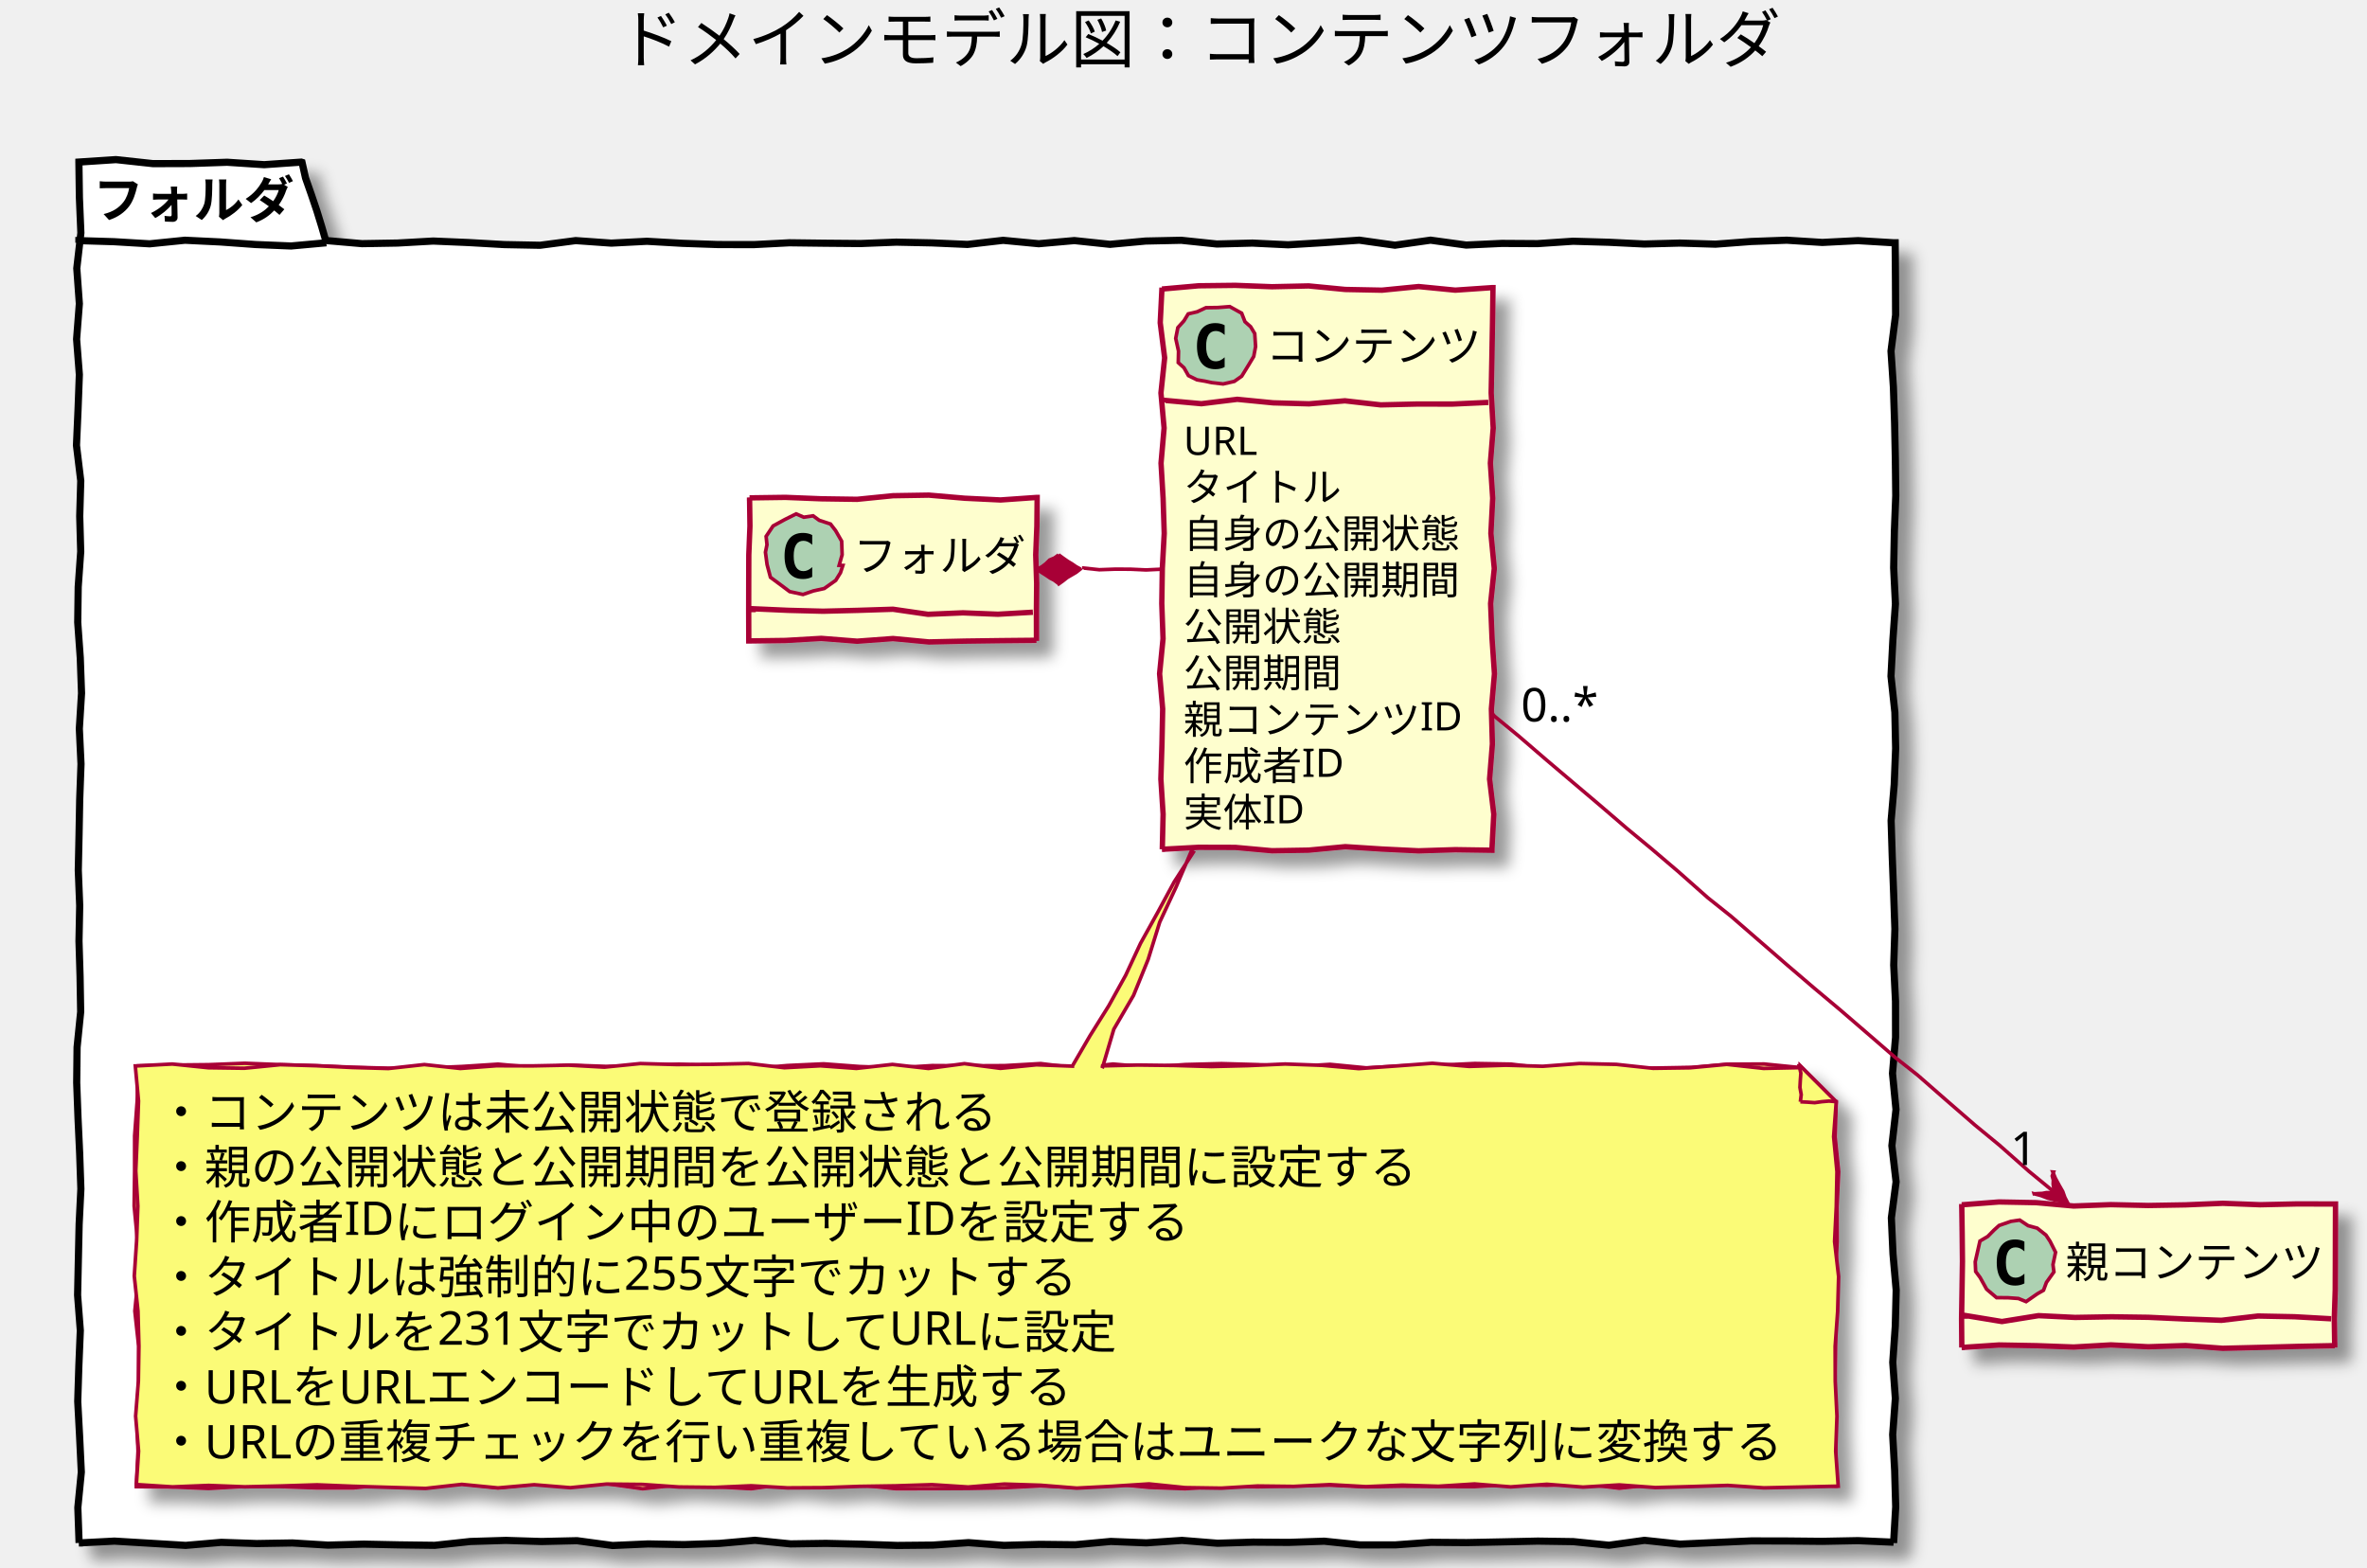
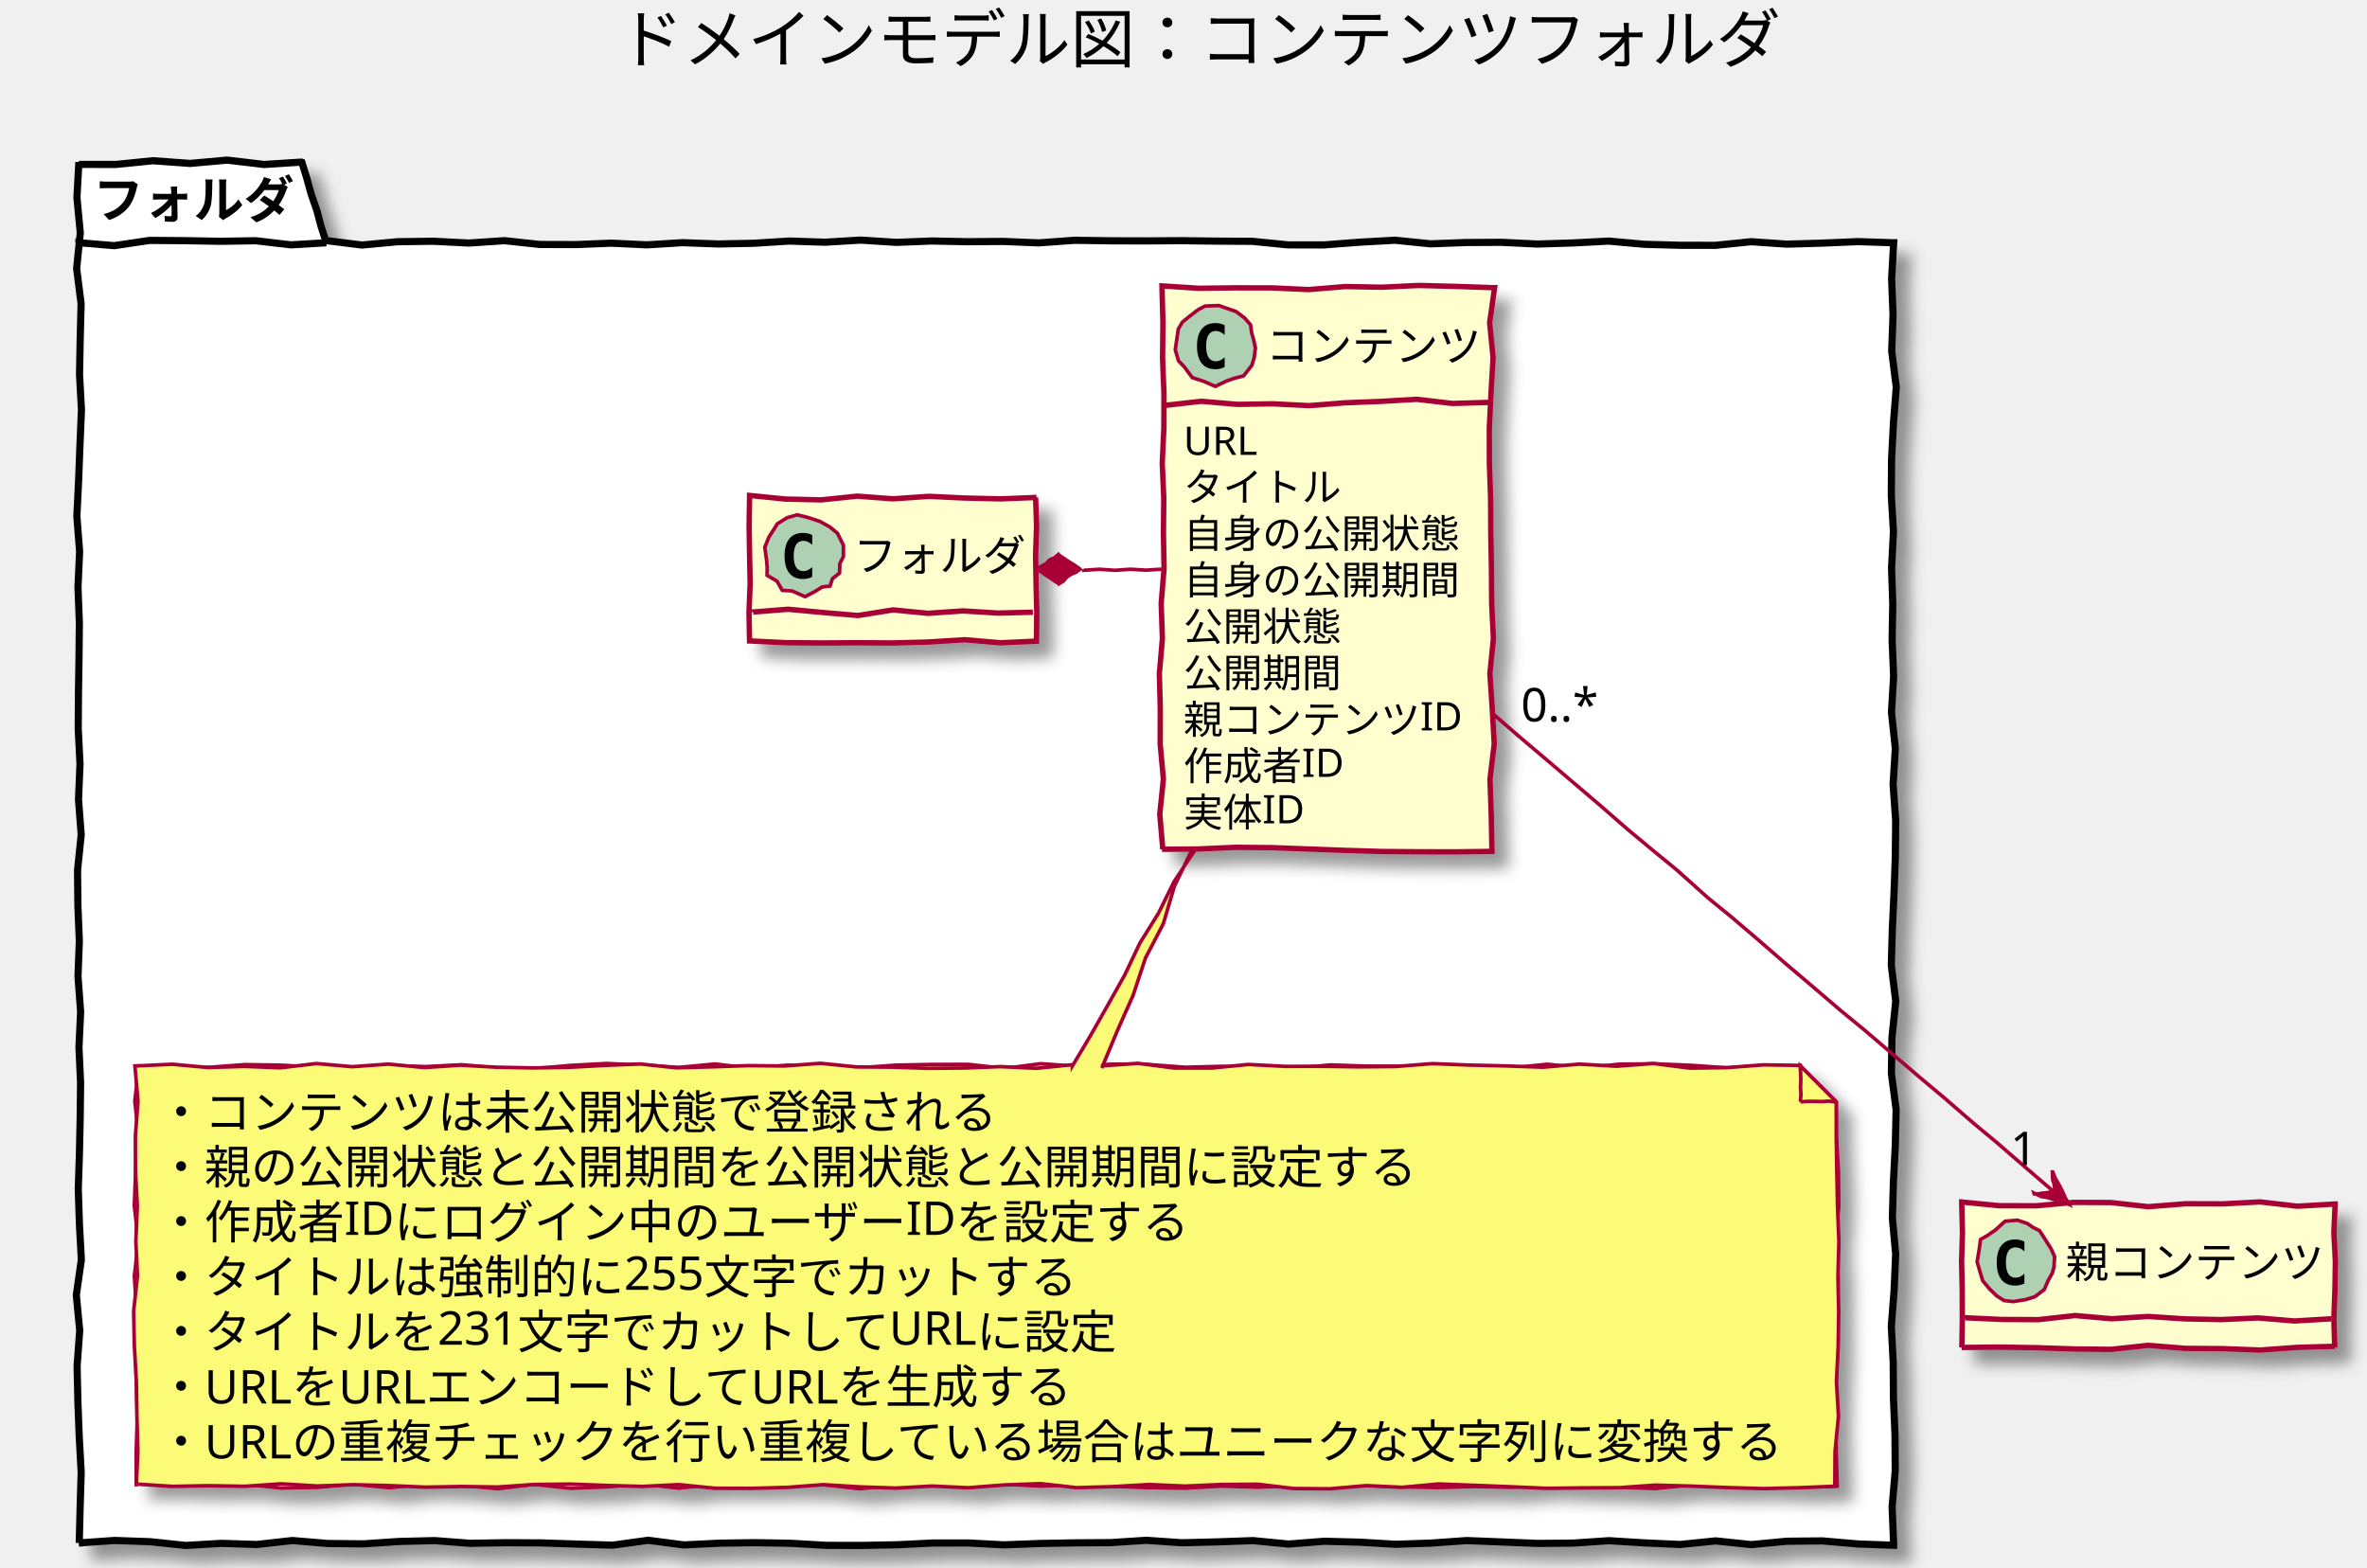
<svg xmlns="http://www.w3.org/2000/svg" contentScriptType="application/ecmascript" contentStyleType="text/css" height="437px" preserveAspectRatio="none" style="width:660px;height:437px;" version="1.1" viewBox="0 0 660 437" width="660px" zoomAndPan="magnify">
  <defs>
-     <filter height="300%" id="fx27m6w" width="300%" x="-1" y="-1">
+     <filter height="300%" id="f0id35l" width="300%" x="-1" y="-1">
      <feGaussianBlur result="blurOut" stdDeviation="2.0" />
      <feColorMatrix in="blurOut" result="blurOut2" type="matrix" values="0 0 0 0 0 0 0 0 0 0 0 0 0 0 0 0 0 0 .4 0" />
      <feOffset dx="4.0" dy="4.0" in="blurOut2" result="blurOut3" />
      <feBlend in="SourceGraphic" in2="blurOut3" mode="normal" />
    </filter>
  </defs>
  <g>
    <text fill="#000000" font-family="sans-serif" font-size="18" lengthAdjust="spacingAndGlyphs" textLength="324" x="172.5" y="17.402">ドメインモデル図：コンテンツフォルダ</text>
-     <polygon fill="#FFFFFF" filter="url(#fx27m6w)" points="22,45.199,22,45.184,32.333,44.502,42.667,45.625,53,45.591,63.333,45.239,73.667,45.913,84,45.199,84.214,45.266,85.194,49.633,86.794,54.193,88.329,58.732,89.715,63.226,91,67.688,91,67.073,100.932,67.934,110.864,67.766,120.796,67.208,130.727,67.629,140.659,68.198,150.591,68.387,160.523,67.082,170.454,67.787,180.386,67.275,190.318,67.843,200.25,68.186,210.182,68.205,220.114,67.691,230.046,67.815,239.977,67.901,249.909,67.514,259.841,67.719,269.773,68.154,279.704,67.008,289.636,67.955,299.568,67.077,309.5,68.127,319.432,67.207,329.364,66.994,339.296,68.034,349.227,67.777,359.159,68.255,369.091,67.654,379.023,66.964,388.954,68.368,398.886,66.963,408.818,68.329,418.75,67.866,428.682,67.929,438.614,67.264,448.546,67.548,458.477,68.035,468.409,67.774,478.341,68.079,488.273,67.333,498.204,66.973,508.136,67.597,518.068,67.093,528,67.688,528.437,67.688,528.519,77.757,528.56,87.827,527.275,97.897,527.945,107.967,528.282,118.036,528.49,128.106,528.603,138.176,528.214,148.246,528.016,158.315,528.514,168.385,527.796,178.455,527.272,188.525,528.354,198.595,528.57,208.664,528.171,218.734,527.307,228.804,527.622,238.874,528.005,248.943,528.359,259.013,528.032,269.083,528.531,279.153,528.548,289.222,527.692,299.292,528.669,309.362,527.519,319.432,528.693,329.502,527.376,339.571,527.83,349.641,528.72,359.711,528.471,369.781,527.762,379.85,528.492,389.92,527.74,399.99,528.298,410.06,528.587,420.129,528,430.199,528,429.994,518.078,429.558,508.157,429.752,498.235,429.654,488.314,429.634,478.392,430.074,468.471,430.529,458.549,429.471,448.627,430.837,438.706,429.831,428.784,429.686,418.863,429.904,408.941,430.1,399.02,430.022,389.098,430.736,379.176,430.738,369.255,429.712,359.333,430.045,349.412,429.971,339.49,430.282,329.569,429.488,319.647,430.171,309.726,429.778,299.804,430.698,289.882,430.591,279.961,430.875,270.039,430.11,260.118,430.796,250.196,430.893,240.274,430.547,230.353,430.315,220.431,430.46,210.51,429.459,200.588,430.328,190.667,430.66,180.745,430.468,170.823,430.912,160.902,429.57,150.98,429.798,141.059,429.489,131.137,429.792,121.216,430.861,111.294,430.734,101.373,430.527,91.451,430.805,81.529,430.201,71.608,430.366,61.686,430.028,51.765,430.879,41.843,430.28,31.922,429.687,22,430.199,22.053,430.199,21.705,420.327,22.675,410.456,22.202,400.584,21.675,390.712,21.985,380.84,22.396,370.968,21.637,361.097,21.849,351.225,22.067,341.353,22.551,331.481,22.215,321.61,21.755,311.738,21.387,301.866,21.494,291.994,22.495,282.122,22.327,272.25,22.025,262.379,22.224,252.507,21.83,242.635,22.041,232.763,22.224,222.892,22.587,213.02,22.121,203.148,22.735,193.276,22.381,183.404,21.673,173.533,21.806,163.661,22.506,153.789,22.23,143.917,22.517,134.045,21.323,124.174,21.757,114.302,22.128,104.43,21.358,94.558,22.128,84.686,21.412,74.815,22.551,64.943,22.14,55.071,22,45.199" style="stroke: #000000; stroke-width: 2.0;" />
-     <path d="M22,67.688 L22,67.089 L31.857,67.391 L41.714,67.981 L51.571,66.983 L61.429,67.461 L71.286,68.178 L81.143,68.584 L91,67.688 " fill="#FFFFFF" style="stroke: #000000; stroke-width: 2.0;" />
+     <polygon fill="#FFFFFF" filter="url(#f0id35l)" points="22,45.199,22,45.837,32.333,45.848,42.667,44.814,53,45.567,63.333,44.641,73.667,45.862,84,45.199,84.174,45.253,85.56,49.747,86.786,54.19,88.365,58.744,89.54,63.171,91,67.688,91,67.085,100.932,68.322,110.864,67.396,120.796,67.264,130.727,67.764,140.659,67.101,150.591,68.167,160.523,68.196,170.454,67.796,180.386,68.269,190.318,67.659,200.25,68.023,210.182,67.828,220.114,67.21,230.046,67.537,239.977,66.941,249.909,67.579,259.841,67.196,269.773,67.393,279.704,67.316,289.636,67.72,299.568,66.999,309.5,67.138,319.432,67.168,329.364,67.109,339.296,67.231,349.227,67.289,359.159,68.28,369.091,68.29,379.023,67.532,388.954,66.98,398.886,67.985,408.818,67.615,418.75,67.565,428.682,68.045,438.614,67.741,448.546,67.219,458.477,68.114,468.409,68.387,478.341,68.406,488.273,67.391,498.204,68.071,508.136,67.788,518.068,67.366,528,67.688,528.012,67.688,527.448,77.757,527.843,87.827,527.469,97.897,528.746,107.967,527.947,118.036,527.43,128.106,527.36,138.176,527.959,148.246,527.431,158.315,527.766,168.385,527.585,178.455,528.003,188.525,527.405,198.595,528.483,208.664,527.858,218.734,528.579,228.804,528.482,238.874,528.12,248.943,527.649,259.013,527.354,269.083,528.594,279.153,527.544,289.222,527.382,299.292,528.701,309.362,528.472,319.432,527.947,329.502,527.651,339.571,528.575,349.641,528.144,359.711,527.361,369.781,527.89,379.85,527.957,389.92,528.385,399.99,528.458,410.06,527.583,420.129,528,430.199,528,430.838,518.078,430.484,508.157,429.623,498.235,429.722,488.314,430.662,478.392,429.622,468.471,430.625,458.549,430.181,448.627,429.565,438.706,430.236,428.784,430.331,418.863,429.923,408.941,429.533,399.02,430.24,389.098,430.57,379.176,429.984,369.255,429.725,359.333,430.508,349.412,429.546,339.49,429.899,329.569,430.144,319.647,429.461,309.726,430.101,299.804,430.17,289.882,430.35,279.961,430.726,270.039,430.204,260.118,430.216,250.196,430.702,240.274,430.889,230.353,430.863,220.431,430.291,210.51,430.118,200.588,430.263,190.667,430.746,180.745,429.456,170.823,430.814,160.902,430.518,150.98,430.183,141.059,430.128,131.137,430.3,121.216,429.544,111.294,429.782,101.373,430.45,91.451,430.351,81.529,429.521,71.608,430.625,61.686,430.315,51.765,430.894,41.843,429.848,31.922,429.501,22,430.199,22.093,430.199,22.341,420.327,22.64,410.456,22.093,400.584,21.717,390.712,21.499,380.84,22.227,370.968,21.282,361.097,22.683,351.225,22.147,341.353,21.827,331.481,22.149,321.61,22.357,311.738,22.471,301.866,22.015,291.994,22.483,282.122,21.75,272.25,22.123,262.379,21.72,252.507,21.624,242.635,22.639,232.763,21.891,222.892,22.308,213.02,21.812,203.148,21.881,193.276,22.031,183.404,22.127,173.533,21.747,163.661,22.199,153.789,21.432,143.917,21.919,134.045,22.293,124.174,22.713,114.302,22.178,104.43,22.359,94.558,22.616,84.686,21.37,74.815,22.389,64.943,21.451,55.071,22,45.199" style="stroke: #000000; stroke-width: 2.0;" />
+     <path d="M22,67.688 L22,67.669 L31.857,68.494 L41.714,67.03 L51.571,67.099 L61.429,67.279 L71.286,67.121 L81.143,68.268 L91,67.688 " fill="#FFFFFF" style="stroke: #000000; stroke-width: 2.0;" />
    <text fill="#000000" font-family="sans-serif" font-size="14" font-weight="bold" lengthAdjust="spacingAndGlyphs" textLength="56" x="26" y="60.734">フォルダ</text>
-     <polygon fill="#FEFECE" filter="url(#fx27m6w)" points="209,138.699,209,138.815,219,138.674,229,139.072,239,139.217,249,138.211,259,138.049,269,138.915,279,139.398,289,138.699,289.194,138.699,289.113,146.699,288.795,154.699,289.055,162.699,288.982,170.699,289,178.699,289,178.52,279,178.618,269,178.752,259,178.982,249,178.036,239,178.775,229,177.99,219,178.568,209,178.699,208.785,178.699,208.758,170.699,208.769,162.699,208.792,154.699,209.111,146.699,209,138.699" style="stroke: #A80036; stroke-width: 1.5;" />
-     <polygon fill="#ADD1B2" points="235.024,157.652,234.363,159.661,233.035,161.817,229.825,164.088,226.792,164.759,223.9,165.751,220.191,164.952,217.789,163.149,214.827,160.959,213.884,157.409,213.43,153.971,213.859,151.883,213.617,149.557,215.563,146.643,218.83,144.858,221.995,143.281,224.119,144.209,226.722,143.819,228.423,145.067,231.57,146.101,232.996,147.946,234.684,150.891,234.815,154.671,233.982,157.616" style="stroke: #A80036; stroke-width: 1.0;" />
+     <polygon fill="#FEFECE" filter="url(#f0id35l)" points="209,138.699,209,138.139,219,139.146,229,139.373,239,138.334,249,139.081,259,138.387,269,138.857,279,139.095,289,138.699,288.753,138.699,289.033,146.699,288.756,154.699,288.882,162.699,289.084,170.699,289,178.699,289,178.759,279,179.219,269,178.363,259,178.996,249,179.266,239,179.209,229,179.27,219,179.181,209,178.699,208.992,178.699,208.847,170.699,209.165,162.699,209.006,154.699,208.875,146.699,209,138.699" style="stroke: #A80036; stroke-width: 1.5;" />
+     <polygon fill="#ADD1B2" points="234.177,157.126,234.088,159.791,232.117,161.335,231.448,163.402,229.254,163.662,227.347,164.857,224.477,166.372,220.879,164.768,218.125,164.605,216.657,162.049,213.884,160.402,213.91,158.13,213.736,156.094,213.254,152.566,214.422,149.684,215.564,147.949,216.747,146.043,219.494,144.335,222.274,143.546,225.178,144.249,228.579,145.362,231.331,146.881,233.49,148.645,235.165,152.009,235.171,155.176" style="stroke: #A80036; stroke-width: 1.0;" />
    <path d="M226.473,160.842 Q225.892,161.141 225.253,161.291 Q224.614,161.44 223.908,161.44 Q221.401,161.44 220.082,159.788 Q218.762,158.136 218.762,155.015 Q218.762,151.886 220.082,150.234 Q221.401,148.582 223.908,148.582 Q224.614,148.582 225.261,148.731 Q225.909,148.881 226.473,149.18 L226.473,151.902 Q225.842,151.321 225.249,151.052 Q224.655,150.782 224.024,150.782 Q222.68,150.782 221.995,151.848 Q221.31,152.915 221.31,155.015 Q221.31,157.107 221.995,158.174 Q222.68,159.24 224.024,159.24 Q224.655,159.24 225.249,158.97 Q225.842,158.701 226.473,158.12 Z " />
    <text fill="#000000" font-family="sans-serif" font-size="12" lengthAdjust="spacingAndGlyphs" textLength="48" x="238" y="159.234">フォルダ</text>
-     <path d="M210,170.699 L210,169.731 L219.75,170.168 L229.5,170.418 L239.25,170.175 L249,169.864 L258.75,171.278 L268.5,170.869 L278.25,171.259 L288,170.699 " fill="#FEFECE" style="stroke: #A80036; stroke-width: 1.5;" />
-     <polygon fill="#FEFECE" filter="url(#fx27m6w)" points="324,80.199,324,80.589,334.222,79.681,344.444,79.559,354.667,79.946,364.889,79.72,375.111,80.709,385.333,80.908,395.556,79.897,405.778,80.899,416,80.199,416.293,80.199,416.16,89.987,415.987,99.774,415.79,109.561,416.356,119.348,415.568,129.135,416.217,138.923,415.712,148.71,416.656,158.497,415.633,168.284,416.035,178.071,416.703,187.859,415.849,197.646,416.128,207.433,415.345,217.22,416.516,227.008,416,236.795,416,237.056,405.778,236.904,395.556,237.223,385.333,236.726,375.111,236.066,364.889,237.031,354.667,237.198,344.444,236.268,334.222,236.239,324,236.795,324.089,236.795,324.314,227.008,323.692,217.22,323.995,207.433,324.193,197.646,323.335,187.859,324.296,178.071,323.945,168.284,324.094,158.497,324.626,148.71,324.312,138.923,323.735,129.135,324.59,119.348,323.71,109.561,324.745,99.774,323.509,89.987,324,80.199" style="stroke: #A80036; stroke-width: 1.5;" />
-     <polygon fill="#ADD1B2" points="349.583,99.382,348.136,101.796,346.233,104.887,344.163,106.344,341.055,107.053,337.891,106.69,335.999,106.282,333.767,105.903,331.377,104.728,330.13,102.531,328.539,101.1,328.613,97.898,327.827,94.355,328.425,91.336,330.109,89.482,331.314,87.516,333.806,86.933,336.247,85.795,339.582,85.743,342.894,85.485,346.218,87.33,347.144,89.71,348.716,91.091,349.866,93.007,350.103,96.628" style="stroke: #A80036; stroke-width: 1.0;" />
+     <path d="M210,170.699 L210,170.641 L219.75,169.87 L229.5,170.78 L239.25,171.615 L249,170.05 L258.75,171.004 L268.5,170.332 L278.25,170.935 L288,170.699 " fill="#FEFECE" style="stroke: #A80036; stroke-width: 1.5;" />
+     <polygon fill="#FEFECE" filter="url(#f0id35l)" points="324,80.199,324,79.712,334.222,80.381,344.444,80.253,354.667,80.273,364.889,80.74,375.111,79.897,385.333,80.08,395.556,79.586,405.778,79.85,416,80.199,416.743,80.199,415.362,89.987,416.326,99.774,415.745,109.561,415.271,119.348,415.29,129.135,415.636,138.923,415.683,148.71,415.861,158.497,415.934,168.284,416.411,178.071,415.433,187.859,416.088,197.646,416.647,207.433,415.454,217.22,415.804,227.008,416,236.795,416,237.374,405.778,237.506,395.556,237.489,385.333,237.401,375.111,237.095,364.889,236.715,354.667,236.333,344.444,236.246,334.222,236.703,324,236.795,324.228,236.795,323.383,227.008,324.393,217.22,323.499,207.433,323.526,197.646,323.265,187.859,324.114,178.071,323.776,168.284,324.58,158.497,324.404,148.71,324.503,138.923,324.074,129.135,324.529,119.348,324.548,109.561,324.157,99.774,324.269,89.987,324,80.199" style="stroke: #A80036; stroke-width: 1.5;" />
+     <polygon fill="#ADD1B2" points="349.706,99.741,349.064,101.853,346.733,104.823,344.203,105.461,342.071,106.212,338.853,107.722,335.745,106.363,332.437,105.269,330.22,102.291,328.599,100.592,327.707,97.518,328.22,93.98,328.553,91.729,329.694,89.809,331.654,88.211,334.067,86.358,336.017,85.335,339.863,85.189,342.842,86.238,344.687,86.877,347.048,88.663,348.685,90.535,349.027,92.908,349.55,94.689,350.057,97.011" style="stroke: #A80036; stroke-width: 1.0;" />
    <path d="M341.473,102.342 Q340.892,102.641 340.253,102.79 Q339.614,102.94 338.908,102.94 Q336.401,102.94 335.082,101.288 Q333.762,99.636 333.762,96.515 Q333.762,93.386 335.082,91.734 Q336.401,90.082 338.908,90.082 Q339.614,90.082 340.261,90.231 Q340.909,90.381 341.473,90.68 L341.473,93.402 Q340.842,92.821 340.249,92.552 Q339.655,92.282 339.024,92.282 Q337.68,92.282 336.995,93.348 Q336.31,94.415 336.31,96.515 Q336.31,98.607 336.995,99.674 Q337.68,100.74 339.024,100.74 Q339.655,100.74 340.249,100.471 Q340.842,100.201 341.473,99.62 Z " />
    <text fill="#000000" font-family="sans-serif" font-size="12" lengthAdjust="spacingAndGlyphs" textLength="60" x="353" y="100.734">コンテンツ</text>
-     <path d="M325,112.199 L325,111.651 L335,112.561 L345,111.337 L355,112.318 L365,112.595 L375,111.755 L385,112.886 L395,112.652 L405,112.659 L415,112.199 " fill="#FEFECE" style="stroke: #A80036; stroke-width: 1.5;" />
+     <path d="M325,112.199 L325,113.004 L335,111.877 L345,112.745 L355,112.59 L365,113.103 L375,112.306 L385,111.918 L395,111.328 L405,112.491 L415,112.199 " fill="#FEFECE" style="stroke: #A80036; stroke-width: 1.5;" />
    <text fill="#000000" font-family="sans-serif" font-size="11" lengthAdjust="spacingAndGlyphs" textLength="21" x="330" y="126.834">URL</text>
    <text fill="#000000" font-family="sans-serif" font-size="11" lengthAdjust="spacingAndGlyphs" textLength="44" x="330" y="139.789">タイトル</text>
    <text fill="#000000" font-family="sans-serif" font-size="11" lengthAdjust="spacingAndGlyphs" textLength="77" x="330" y="152.744">自身の公開状態</text>
    <text fill="#000000" font-family="sans-serif" font-size="11" lengthAdjust="spacingAndGlyphs" textLength="77" x="330" y="165.699">自身の公開期間</text>
    <text fill="#000000" font-family="sans-serif" font-size="11" lengthAdjust="spacingAndGlyphs" textLength="44" x="330" y="178.654">公開状態</text>
    <text fill="#000000" font-family="sans-serif" font-size="11" lengthAdjust="spacingAndGlyphs" textLength="44" x="330" y="191.609">公開期間</text>
    <text fill="#000000" font-family="sans-serif" font-size="11" lengthAdjust="spacingAndGlyphs" textLength="77" x="330" y="204.565">親コンテンツID</text>
    <text fill="#000000" font-family="sans-serif" font-size="11" lengthAdjust="spacingAndGlyphs" textLength="44" x="330" y="217.519">作成者ID</text>
    <text fill="#000000" font-family="sans-serif" font-size="11" lengthAdjust="spacingAndGlyphs" textLength="33" x="330" y="230.475">実体ID</text>
-     <polygon fill="#FBFB77" filter="url(#fx27m6w)" points="38,297.199,38.506,297.199,38.248,306.964,37.532,316.728,37.535,326.493,37.406,336.257,38.346,346.022,38.545,355.786,37.596,365.551,38.658,375.315,38.681,385.08,38.157,394.844,38.481,404.609,38,414.373,38,414.502,48.085,414.578,58.17,415.009,68.255,414.428,78.34,414.482,88.425,414.846,98.511,414.849,108.596,413.787,118.681,414.804,128.766,413.718,138.851,414.815,148.936,413.83,159.021,413.632,169.106,413.67,179.191,415.092,189.277,413.989,199.362,414.515,209.447,415.083,219.532,413.692,229.617,414.774,239.702,414.044,249.787,415.075,259.872,415.053,269.957,415.002,280.043,414.804,290.128,414.279,300.213,414.771,310.298,413.731,320.383,414.7,330.468,415.086,340.553,414.355,350.638,414.546,360.723,414.247,370.808,414.086,380.894,414.552,390.979,414.384,401.064,414.472,411.149,414.491,421.234,413.885,431.319,414.123,441.404,413.733,451.489,414.937,461.575,413.887,471.66,414.133,481.745,413.974,491.83,414.007,501.915,413.734,512,414.373,512.02,414.373,511.861,404.63,511.487,394.887,511.627,385.144,511.796,375.401,511.773,365.658,511.796,355.915,512.252,346.171,512.216,336.428,512.682,326.685,511.685,316.942,512,307.199,512.114,307.313,510.076,305.275,508.029,303.228,506.01,301.21,504.017,299.217,502,297.199,502,297.664,491.913,296.661,481.826,296.718,471.739,297.599,461.652,297.781,451.565,297.909,441.478,297.27,431.391,297.923,421.304,296.692,411.217,296.515,401.13,296.986,391.043,297.178,380.957,297.738,370.87,296.758,360.783,297.371,350.696,296.836,340.609,296.55,330.522,296.809,320.435,297.537,310.348,296.67,300.261,297.784,290.174,296.539,280.087,297.114,270,297.161,259.913,297.101,249.826,297.719,239.739,297.369,229.652,296.614,219.565,297.082,209.478,297.945,199.391,297.295,189.304,296.705,179.217,297.127,169.13,297.329,159.043,296.974,148.957,297.633,138.87,296.701,128.783,297.353,118.696,297.778,108.609,297.849,98.522,297.565,88.435,297.147,78.348,296.84,68.261,296.454,58.174,296.847,48.087,296.952,38,297.199" style="stroke: #A80036; stroke-width: 1.0;" />
-     <polygon fill="#FBFB77" points="38,297.199,37.725,297.199,38.625,306.964,38.277,316.728,37.86,326.493,38.438,336.257,38.088,346.022,37.443,355.786,38.475,365.551,38.742,375.315,38.584,385.08,37.813,394.844,38.644,404.609,38,414.373,38,413.908,48.085,414.561,58.17,414.157,68.255,414.543,78.34,414.305,88.425,413.993,98.511,414.394,108.596,414.697,118.681,414.992,128.766,413.864,138.851,414.852,148.936,413.965,159.021,414.789,169.106,413.785,179.191,413.882,189.277,414.59,199.362,414.7,209.447,414.251,219.532,414.838,229.617,414.776,239.702,414.421,249.787,414.268,259.872,413.947,269.957,414.593,280.043,413.781,290.128,414.102,300.213,414.906,310.298,414.386,320.383,413.737,330.468,414.771,340.553,414.916,350.638,414.316,360.723,414.435,370.808,413.931,380.894,414.498,390.979,414.076,401.064,414.386,411.149,413.75,421.234,414.563,431.319,413.832,441.404,414.623,451.489,414.017,461.575,414.752,471.66,414.471,481.745,414.154,491.83,414.834,501.915,414.611,512,414.373,512.557,414.373,511.85,404.63,512.206,394.887,511.729,385.144,511.699,375.401,512.397,365.658,512.665,355.915,511.542,346.171,512.009,336.428,512.202,326.685,511.274,316.942,512,307.199,511.881,307.08,509.951,305.15,508.113,303.312,506.176,301.375,504.052,299.252,502,297.199,502,297.671,491.738,297.89,481.477,296.764,471.215,297.72,460.954,297.867,450.692,296.763,440.43,296.524,430.169,297.296,419.907,297.004,409.646,297.332,399.384,296.46,389.123,297.222,378.861,297.947,368.599,297.032,358.338,296.659,348.076,297.12,337.815,297.373,327.553,297.073,317.292,296.947,307.03,297.199,307.487,297.391,310.575,286.949,316.073,277.52,320.145,267.491,323.371,257.107,327.945,247.289,332.18,237.329,332.727,237.632,327.414,245.865,322.766,254.467,318.019,263.014,313.886,271.9,309.146,280.45,303.949,288.748,299.03,297.199,299.03,297.26,288.99,296.885,278.951,297.876,268.911,296.563,258.872,297.906,248.832,296.774,238.792,297.893,228.753,297.164,218.713,297.698,208.673,296.521,198.634,296.749,188.594,296.814,178.555,296.533,168.515,297.541,158.475,296.981,148.436,297.187,138.396,297.153,128.357,297.909,118.317,296.819,108.277,297.923,98.238,297.639,88.198,297.147,78.159,296.851,68.119,297.846,58.079,297.704,48.04,296.668,38,297.199" style="stroke: #A80036; stroke-width: 1.0;" />
-     <path d="M502,297.199 L501.676,297.199 L502.137,299.199 L501.988,301.199 L501.882,303.199 L502.241,305.199 L502,307.199 " fill="#FBFB77" style="stroke: #A80036; stroke-width: 1.0;" />
-     <path d="M512,307.199 L512,307.161 L510,306.995 L508,307.168 L506,307.446 L504,307.301 L502,307.199 " fill="#FBFB77" style="stroke: #A80036; stroke-width: 1.0;" />
+     <polygon fill="#FBFB77" filter="url(#f0id35l)" points="38,297.199,38.717,297.199,37.583,306.964,38.628,316.728,37.818,326.493,37.449,336.257,38.569,346.022,37.459,355.786,38.081,365.551,37.82,375.315,37.999,385.08,38.299,394.844,37.975,404.609,38,414.373,38,413.698,48.085,413.663,58.17,414.102,68.255,413.795,78.34,414.89,88.425,414.705,98.511,413.799,108.596,414.812,118.681,413.68,128.766,414.14,138.851,415.084,148.936,413.854,159.021,414.965,169.106,414.569,179.191,413.781,189.277,414.919,199.362,413.8,209.447,414.004,219.532,413.755,229.617,413.963,239.702,415.093,249.787,414.112,259.872,414.037,269.957,414.749,280.043,413.806,290.128,414.348,300.213,413.978,310.298,414.402,320.383,414.785,330.468,414.928,340.553,414.344,350.638,414.651,360.723,414.28,370.808,414.824,380.894,414.183,390.979,414.56,401.064,414.753,411.149,414.459,421.234,414.681,431.319,413.933,441.404,414.407,451.489,414.67,461.575,415.03,471.66,414.011,481.745,414.333,491.83,414.17,501.915,414.663,512,414.373,512.28,414.373,512.006,404.63,511.892,394.887,512.022,385.144,512.41,375.401,512.386,365.658,512.546,355.915,511.851,346.171,512.71,336.428,512.63,326.685,512.069,316.942,512,307.199,511.842,307.042,509.841,305.04,508.069,303.269,506.043,301.242,503.88,299.079,502,297.199,502,297.373,491.913,297.068,481.826,297.755,471.739,297.036,461.652,296.612,451.565,296.705,441.478,297.76,431.391,296.717,421.304,297.781,411.217,297.846,401.13,297.184,391.043,297.29,380.957,297.255,370.87,296.913,360.783,297.918,350.696,297.554,340.609,297.308,330.522,297.569,320.435,296.821,310.348,296.685,300.261,297.289,290.174,296.572,280.087,297.892,270,296.762,259.913,296.782,249.826,296.977,239.739,297.703,229.652,297.554,219.565,296.98,209.478,297.879,199.391,296.653,189.304,297.612,179.217,296.991,169.13,296.511,159.043,297.059,148.957,297.946,138.87,297.863,128.783,296.868,118.696,297.38,108.609,297.132,98.522,297.714,88.435,297.549,78.348,296.988,68.261,296.828,58.174,297.589,48.087,297.777,38,297.199" style="stroke: #A80036; stroke-width: 1.0;" />
+     <polygon fill="#FBFB77" points="38,297.199,37.616,297.199,38.479,306.964,37.747,316.728,37.774,326.493,38.293,336.257,37.877,346.022,38.335,355.786,37.259,365.551,37.464,375.315,38.022,385.08,38.171,394.844,38.449,404.609,38,414.373,38,413.781,48.085,414.426,58.17,414.233,68.255,414.407,78.34,413.705,88.425,414.316,98.511,413.95,108.596,414.207,118.681,414.637,128.766,414.457,138.851,414.603,148.936,413.893,159.021,413.788,169.106,414.161,179.191,414.439,189.277,413.93,199.362,414.947,209.447,414.976,219.532,414.699,229.617,413.942,239.702,414.561,249.787,414.897,259.872,414.335,269.957,414.8,280.043,414.02,290.128,413.659,300.213,414.786,310.298,414.49,320.383,413.912,330.468,414.346,340.553,413.901,350.638,413.823,360.723,415.021,370.808,415.097,380.894,414.214,390.979,414.686,401.064,413.752,411.149,414.134,421.234,414.534,431.319,414.967,441.404,414.841,451.489,414.786,461.575,414.074,471.66,414.353,481.745,414.759,491.83,415.042,501.915,414.783,512,414.373,511.603,414.373,511.677,404.63,512.622,394.887,512.06,385.144,512.545,375.401,512.693,365.658,512.481,355.915,512.748,346.171,512.36,336.428,512.166,326.685,512.008,316.942,512,307.199,512.126,307.326,509.934,305.133,508.099,303.298,506.116,301.315,504.041,299.24,502,297.199,502,297.055,491.738,296.901,481.477,297.668,471.215,297.81,460.954,296.514,450.692,297.287,440.43,296.689,430.169,297.552,419.907,297.198,409.646,296.959,399.384,296.553,389.123,297.364,378.861,297.45,368.599,297.307,358.338,297.321,348.076,296.791,337.815,297.789,327.553,297.792,317.292,296.476,307.03,297.199,307.396,297.353,311.562,287.364,315.964,277.474,319.373,267.166,324.383,257.532,327.464,247.087,332.18,237.329,332.763,237.652,327.358,245.834,323.034,254.615,317.849,262.919,313.65,271.769,308.863,280.294,304.039,288.798,299.03,297.199,299.03,296.861,288.99,297.86,278.951,297.391,268.911,297.778,258.872,297.868,248.832,297.536,238.792,297.472,228.753,296.463,218.713,297.211,208.673,297.116,198.634,297.442,188.594,297.724,178.555,296.657,168.515,297.047,158.475,297.599,148.436,297.753,138.396,297.55,128.357,296.991,118.317,297.647,108.277,296.686,98.238,297.41,88.198,296.536,78.159,297.719,68.119,297.325,58.079,297.645,48.04,296.724,38,297.199" style="stroke: #A80036; stroke-width: 1.0;" />
+     <path d="M502,297.199 L501.937,297.199 L502.078,299.199 L502.136,301.199 L502.049,303.199 L502.166,305.199 L502,307.199 " fill="#FBFB77" style="stroke: #A80036; stroke-width: 1.0;" />
+     <path d="M512,307.199 L512,307.271 L510,307.005 L508,307.136 L506,307.083 L504,307.075 L502,307.199 " fill="#FBFB77" style="stroke: #A80036; stroke-width: 1.0;" />
    <text fill="#000000" font-family="sans-serif" font-size="13" lengthAdjust="spacingAndGlyphs" textLength="234" x="44" y="314.768">・コンテンツは未公開状態で登録される</text>
    <text fill="#000000" font-family="sans-serif" font-size="13" lengthAdjust="spacingAndGlyphs" textLength="351" x="44" y="330.078">・親の公開状態と公開期間を公開状態と公開期間に設定する</text>
    <text fill="#000000" font-family="sans-serif" font-size="13" lengthAdjust="spacingAndGlyphs" textLength="288" x="44" y="345.389">・作成者IDにログイン中のユーザーIDを設定する</text>
    <text fill="#000000" font-family="sans-serif" font-size="13" lengthAdjust="spacingAndGlyphs" textLength="258" x="44" y="360.699">・タイトルは強制的に255文字でカットする</text>
    <text fill="#000000" font-family="sans-serif" font-size="13" lengthAdjust="spacingAndGlyphs" textLength="269" x="44" y="376.01">・タイトルを231文字でカットしてURLに設定</text>
    <text fill="#000000" font-family="sans-serif" font-size="13" lengthAdjust="spacingAndGlyphs" textLength="254" x="44" y="391.32">・URLをURLエンコードしてURLを生成する</text>
    <text fill="#000000" font-family="sans-serif" font-size="13" lengthAdjust="spacingAndGlyphs" textLength="453" x="44" y="406.631">・URLの重複チェックを行い重複している場合はユニークな文字列に変換する</text>
-     <polygon fill="#FEFECE" filter="url(#fx27m6w)" points="547,335.699,547,335.92,557.4,335.125,567.8,335.322,578.2,336.256,588.6,335.875,599,336.111,609.4,335.935,619.8,335.501,630.2,335.899,640.6,335.671,651,335.699,651.214,335.699,651.187,343.699,651.17,351.699,651.14,359.699,650.876,367.699,651,375.699,651,375.182,640.6,375.394,630.2,375.671,619.8,375.928,609.4,375.157,599,375.497,588.6,374.978,578.2,375.572,567.8,375.191,557.4,375.003,547,375.699,547.018,375.699,546.951,367.699,547.079,359.699,547.2,351.699,547.116,343.699,547,335.699" style="stroke: #A80036; stroke-width: 1.5;" />
-     <polygon fill="#ADD1B2" points="572.702,354.633,570.615,357.558,569.802,359.748,568.089,360.729,564.947,362.919,562.802,362.043,559.915,361.833,556.709,361.807,553.931,359.454,552.118,356.184,550.882,354.514,550.761,351.824,551.329,349.326,552.08,346.021,554.248,344.745,555.953,343.011,557.408,341.685,560.767,340.519,563.172,340.186,565.509,341.736,568.041,342.426,570.5,344.378,571.637,346.106,573.168,349.151,572.438,352.603" style="stroke: #A80036; stroke-width: 1.0;" />
+     <polygon fill="#FEFECE" filter="url(#f0id35l)" points="547,335.699,547,335.137,557.4,336.168,567.8,336.189,578.2,335.247,588.6,335.29,599,336.449,609.4,335.625,619.8,335.656,630.2,335.11,640.6,336.311,651,335.699,651.109,335.699,650.761,343.699,651.182,351.699,651.053,359.699,650.752,367.699,651,375.699,651,375.372,640.6,375.661,630.2,376.411,619.8,376.017,609.4,375.944,599,375.101,588.6,376.219,578.2,376.104,567.8,375.755,557.4,375.584,547,375.699,547.029,375.699,547.168,367.699,547.14,359.699,546.954,351.699,547.208,343.699,547,335.699" style="stroke: #A80036; stroke-width: 1.5;" />
+     <polygon fill="#ADD1B2" points="572.287,354.913,571.133,356.965,570.009,359.539,567.432,361.527,564.863,362.346,561.351,362.901,558.793,362.614,556.716,361.286,554.796,359.428,552.854,357.105,552.275,355.194,551.282,351.807,551.863,348.357,552.236,345.571,554.106,344.521,556.381,342.948,559.082,340.503,562.499,340.2,565.283,341.122,566.892,342.24,568.665,343.092,570.083,345.273,571.95,348.242,572.893,350.355,572.723,353.197" style="stroke: #A80036; stroke-width: 1.0;" />
    <path d="M564.473,357.842 Q563.892,358.141 563.253,358.291 Q562.614,358.44 561.908,358.44 Q559.401,358.44 558.082,356.788 Q556.762,355.136 556.762,352.015 Q556.762,348.886 558.082,347.234 Q559.401,345.582 561.908,345.582 Q562.614,345.582 563.261,345.731 Q563.909,345.881 564.473,346.18 L564.473,348.902 Q563.842,348.321 563.249,348.051 Q562.655,347.782 562.024,347.782 Q560.68,347.782 559.995,348.848 Q559.31,349.915 559.31,352.015 Q559.31,354.107 559.995,355.174 Q560.68,356.24 562.024,356.24 Q562.655,356.24 563.249,355.971 Q563.842,355.701 564.473,355.12 Z " />
    <text fill="#000000" font-family="sans-serif" font-size="12" lengthAdjust="spacingAndGlyphs" textLength="72" x="576" y="356.234">親コンテンツ</text>
-     <path d="M548,367.699 L548,366.784 L558.2,368.465 L568.4,366.825 L578.6,367.32 L588.8,367.145 L599,367.286 L609.2,367.755 L619.4,368.123 L629.6,366.929 L639.8,367.129 L650,367.699 " fill="#FEFECE" style="stroke: #A80036; stroke-width: 1.5;" />
-     <path d="M302.2,158.699 L302.2,158.397 L306.54,158.849 L310.88,158.69 L315.22,158.704 L319.56,158.907 L323.9,158.699 " fill="none" style="stroke: #A80036; stroke-width: 1.0;" />
-     <polygon fill="#A80036" points="289.18,158.699,289.223,158.764,290.467,159.629,291.626,160.368,292.846,161.199,293.859,161.718,295.18,162.699,295.238,162.786,296.411,161.946,297.547,161.05,298.794,160.32,300.041,159.591,301.18,158.699,301.084,158.555,300.043,157.993,298.816,157.153,297.715,156.501,296.47,155.634,295.18,154.699,295.189,154.713,294.024,155.565,292.672,156.137,291.628,157.171,290.481,158.051,289.18,158.699" style="stroke: #A80036; stroke-width: 1.0;" />
-     <path d="M416.07,198.929 L416.706,199.676 L423.532,205.286 L431.211,211.897 L438.574,218.138 L445.915,224.352 L453.545,230.907 L460.474,236.638 L467.924,242.98 L476.24,250.34 L482.625,255.431 L490.472,262.241 L498.337,269.071 L505.874,275.516 L513.025,281.507 L520.733,288.153 L528.519,294.89 L534.769,299.824 L542.804,306.853 L550.65,313.661 L557.487,319.284 L565.775,326.61 L572.6,332.219 " fill="none" style="stroke: #A80036; stroke-width: 1.0;" />
-     <polygon fill="#A80036" points="576.64,335.659,576.693,335.685,575.75,333.863,575.159,332.21,574.079,330.323,573.087,328.478,572.391,326.774,572.608,326.791,572.231,327.882,572.536,329.027,572.484,330.144,572.646,331.278,572.837,332.413,572.838,332.426,571.71,332.523,570.576,332.528,569.458,332.738,568.326,332.785,567.197,332.86,567.192,332.842,569.058,333.325,571.002,334.073,572.862,334.537,574.686,334.878,576.64,335.659" style="stroke: #A80036; stroke-width: 1.0;" />
+     <path d="M548,367.699 L548,367.414 L558.2,367.887 L568.4,367.938 L578.6,366.793 L588.8,367.689 L599,367.048 L609.2,367.725 L619.4,367.918 L629.6,367.459 L639.8,368.312 L650,367.699 " fill="#FEFECE" style="stroke: #A80036; stroke-width: 1.5;" />
+     <path d="M302.2,158.699 L302.2,159 L306.54,158.716 L310.88,159.009 L315.22,158.711 L319.56,158.967 L323.9,158.699 " fill="none" style="stroke: #A80036; stroke-width: 1.0;" />
+     <polygon fill="#A80036" points="289.18,158.699,289.142,158.643,290.324,159.415,291.631,160.376,292.766,161.078,294.07,162.034,295.18,162.699,295.246,162.798,296.471,162.035,297.456,160.913,298.655,160.111,300.014,159.55,301.18,158.699,301.169,158.682,299.885,157.757,298.747,157.05,297.607,156.34,296.395,155.522,295.18,154.699,295.11,154.594,294.002,155.533,292.651,156.106,291.656,157.214,290.351,157.855,289.18,158.699" style="stroke: #A80036; stroke-width: 1.0;" />
+     <path d="M416.07,198.929 L415.831,198.648 L423.604,205.371 L430.935,211.573 L438.401,217.935 L445.844,224.27 L453.791,231.196 L460.811,237.033 L467.616,242.619 L476.242,250.342 L482.945,255.808 L490.448,262.212 L498.283,269.008 L505.646,275.248 L513.204,281.717 L520.002,287.295 L527.577,293.784 L535.12,300.236 L542.27,306.226 L550.09,313.003 L557.117,318.849 L564.961,325.654 L572.6,332.219 " fill="none" style="stroke: #A80036; stroke-width: 1.0;" />
+     <polygon fill="#A80036" points="576.64,335.659,576.847,335.758,575.851,333.911,575.081,332.173,574.156,330.36,573.063,328.467,572.391,326.774,572.281,326.766,572.312,327.889,572.382,329.015,572.768,330.166,572.887,331.297,572.837,332.413,572.827,332.294,571.699,332.382,570.58,332.574,569.453,332.675,568.334,332.879,567.197,332.86,567.134,332.646,569.141,333.604,570.949,333.892,572.851,334.498,574.741,335.064,576.64,335.659" style="stroke: #A80036; stroke-width: 1.0;" />
    <text fill="#000000" font-family="sans-serif" font-size="13" lengthAdjust="spacingAndGlyphs" textLength="22" x="424.096" y="201.15">0..*</text>
    <text fill="#000000" font-family="sans-serif" font-size="13" lengthAdjust="spacingAndGlyphs" textLength="8" x="560.567" y="324.841">1</text>
  </g>
</svg>
